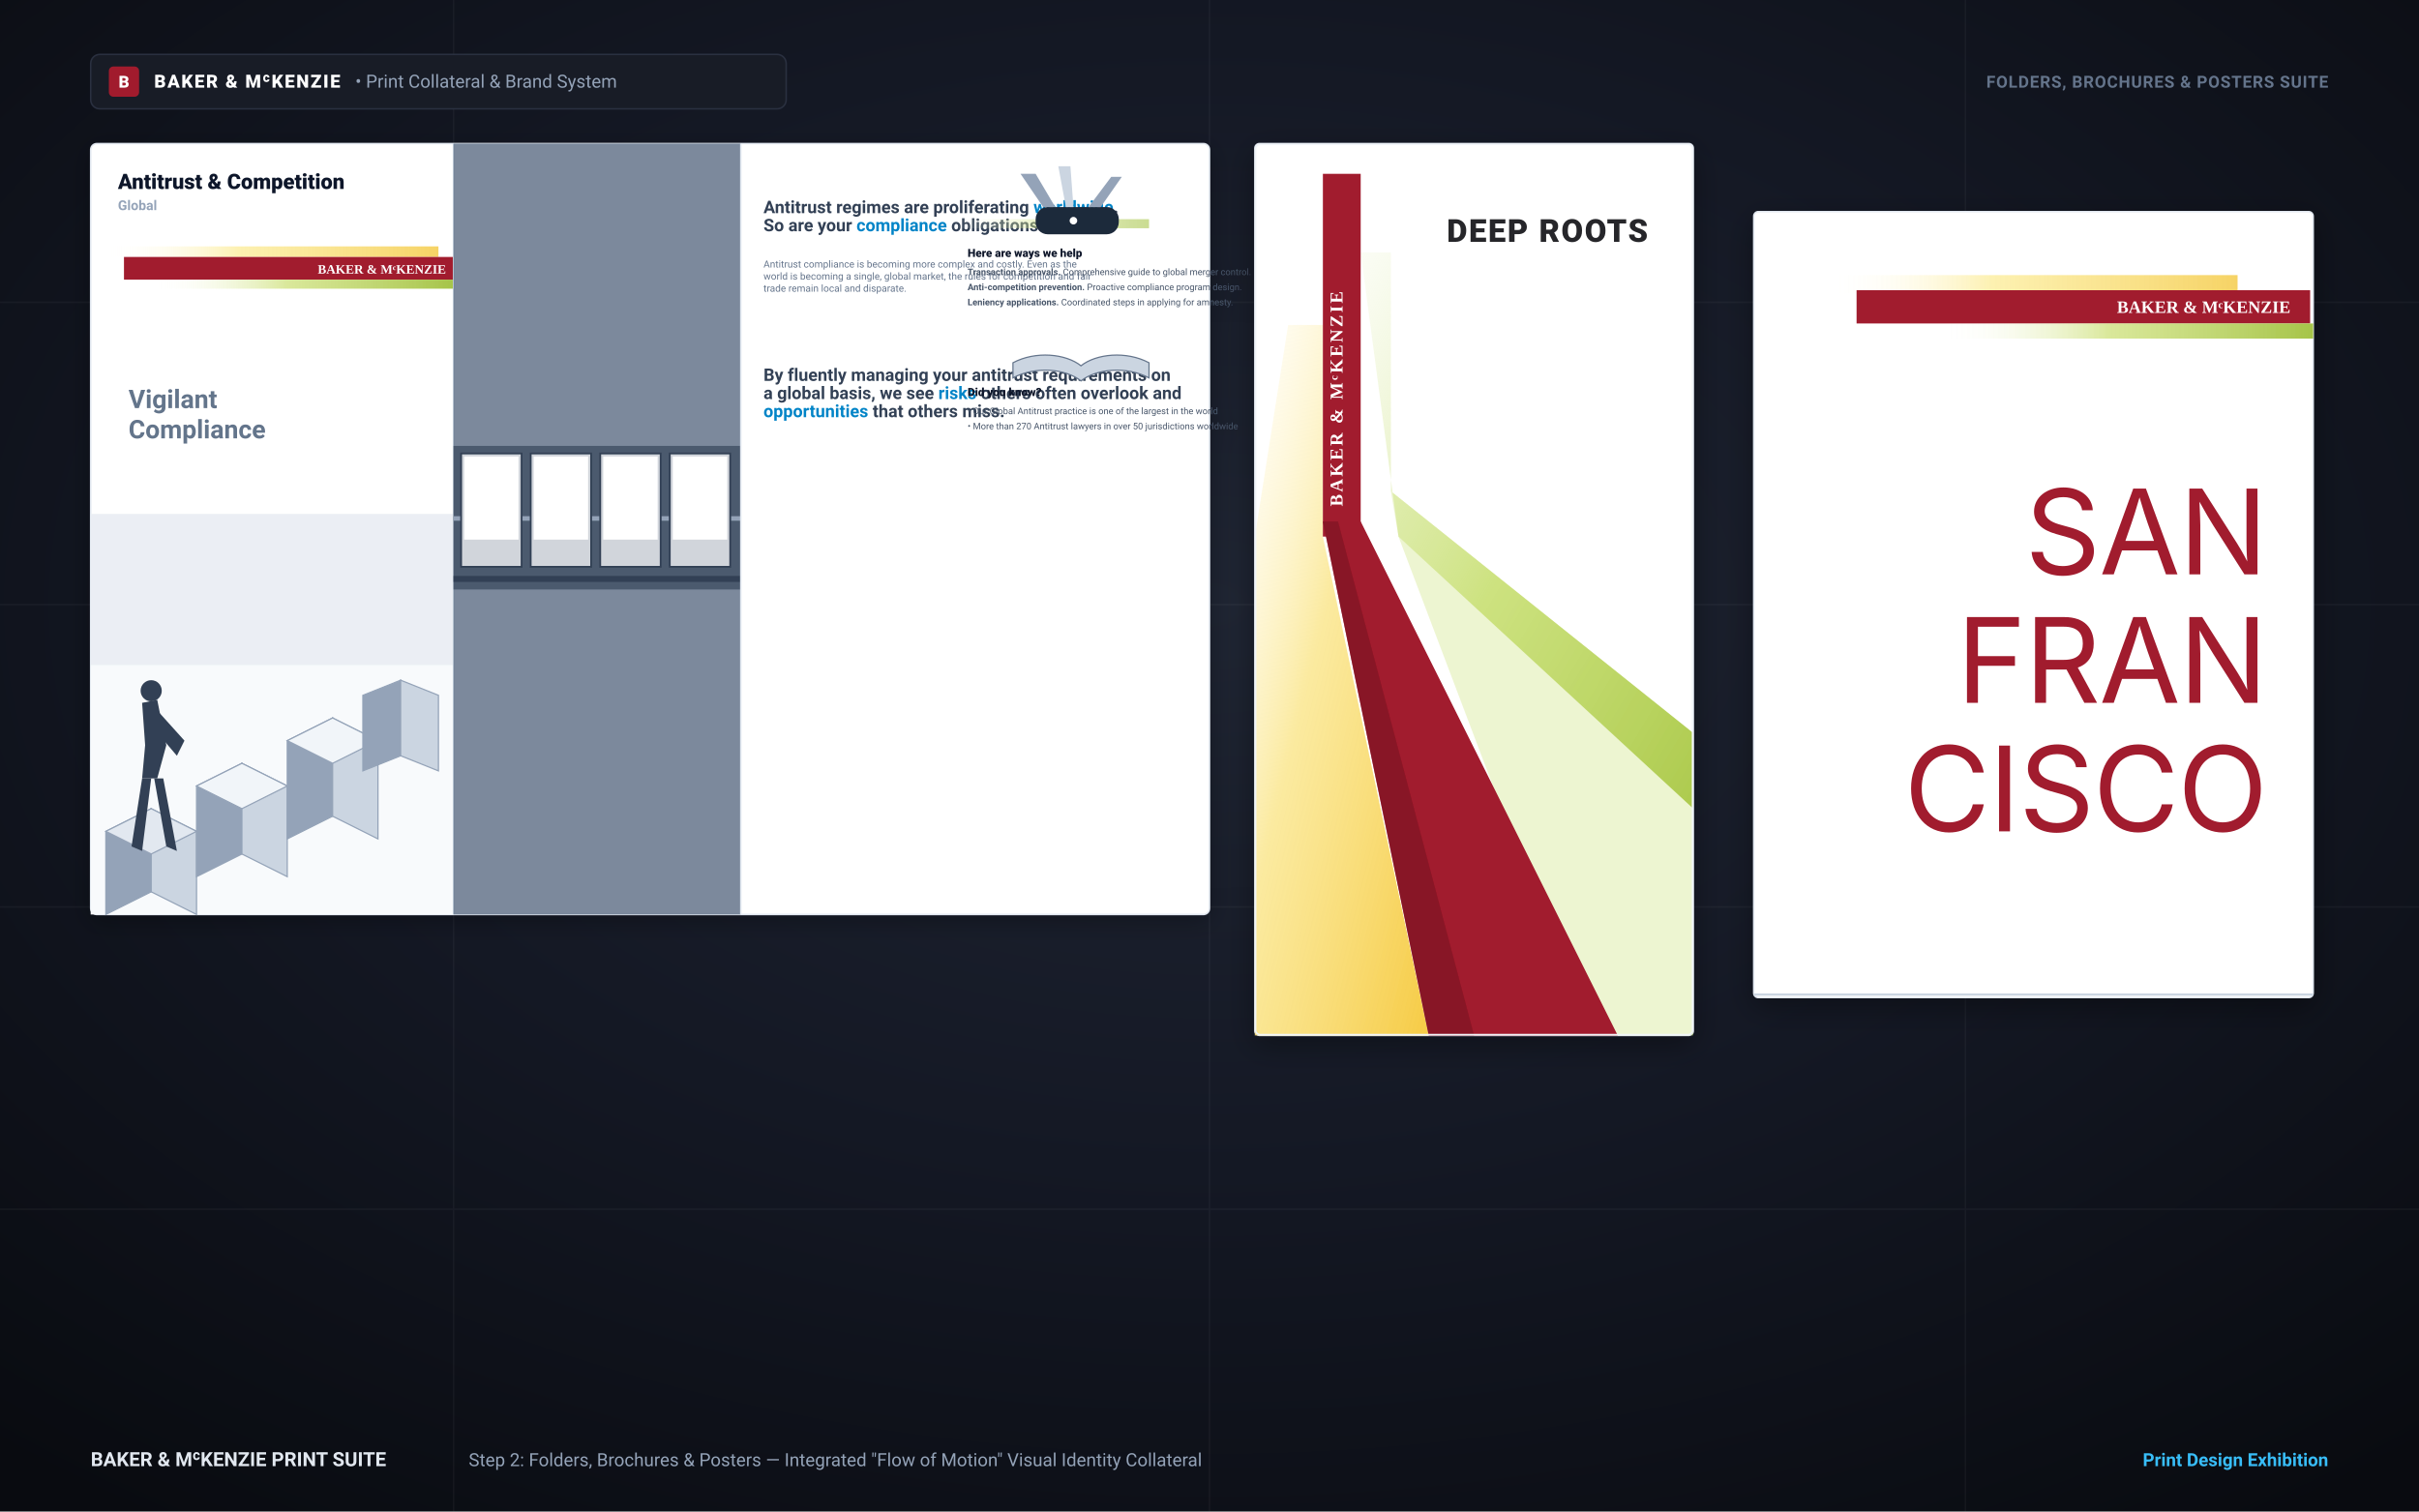
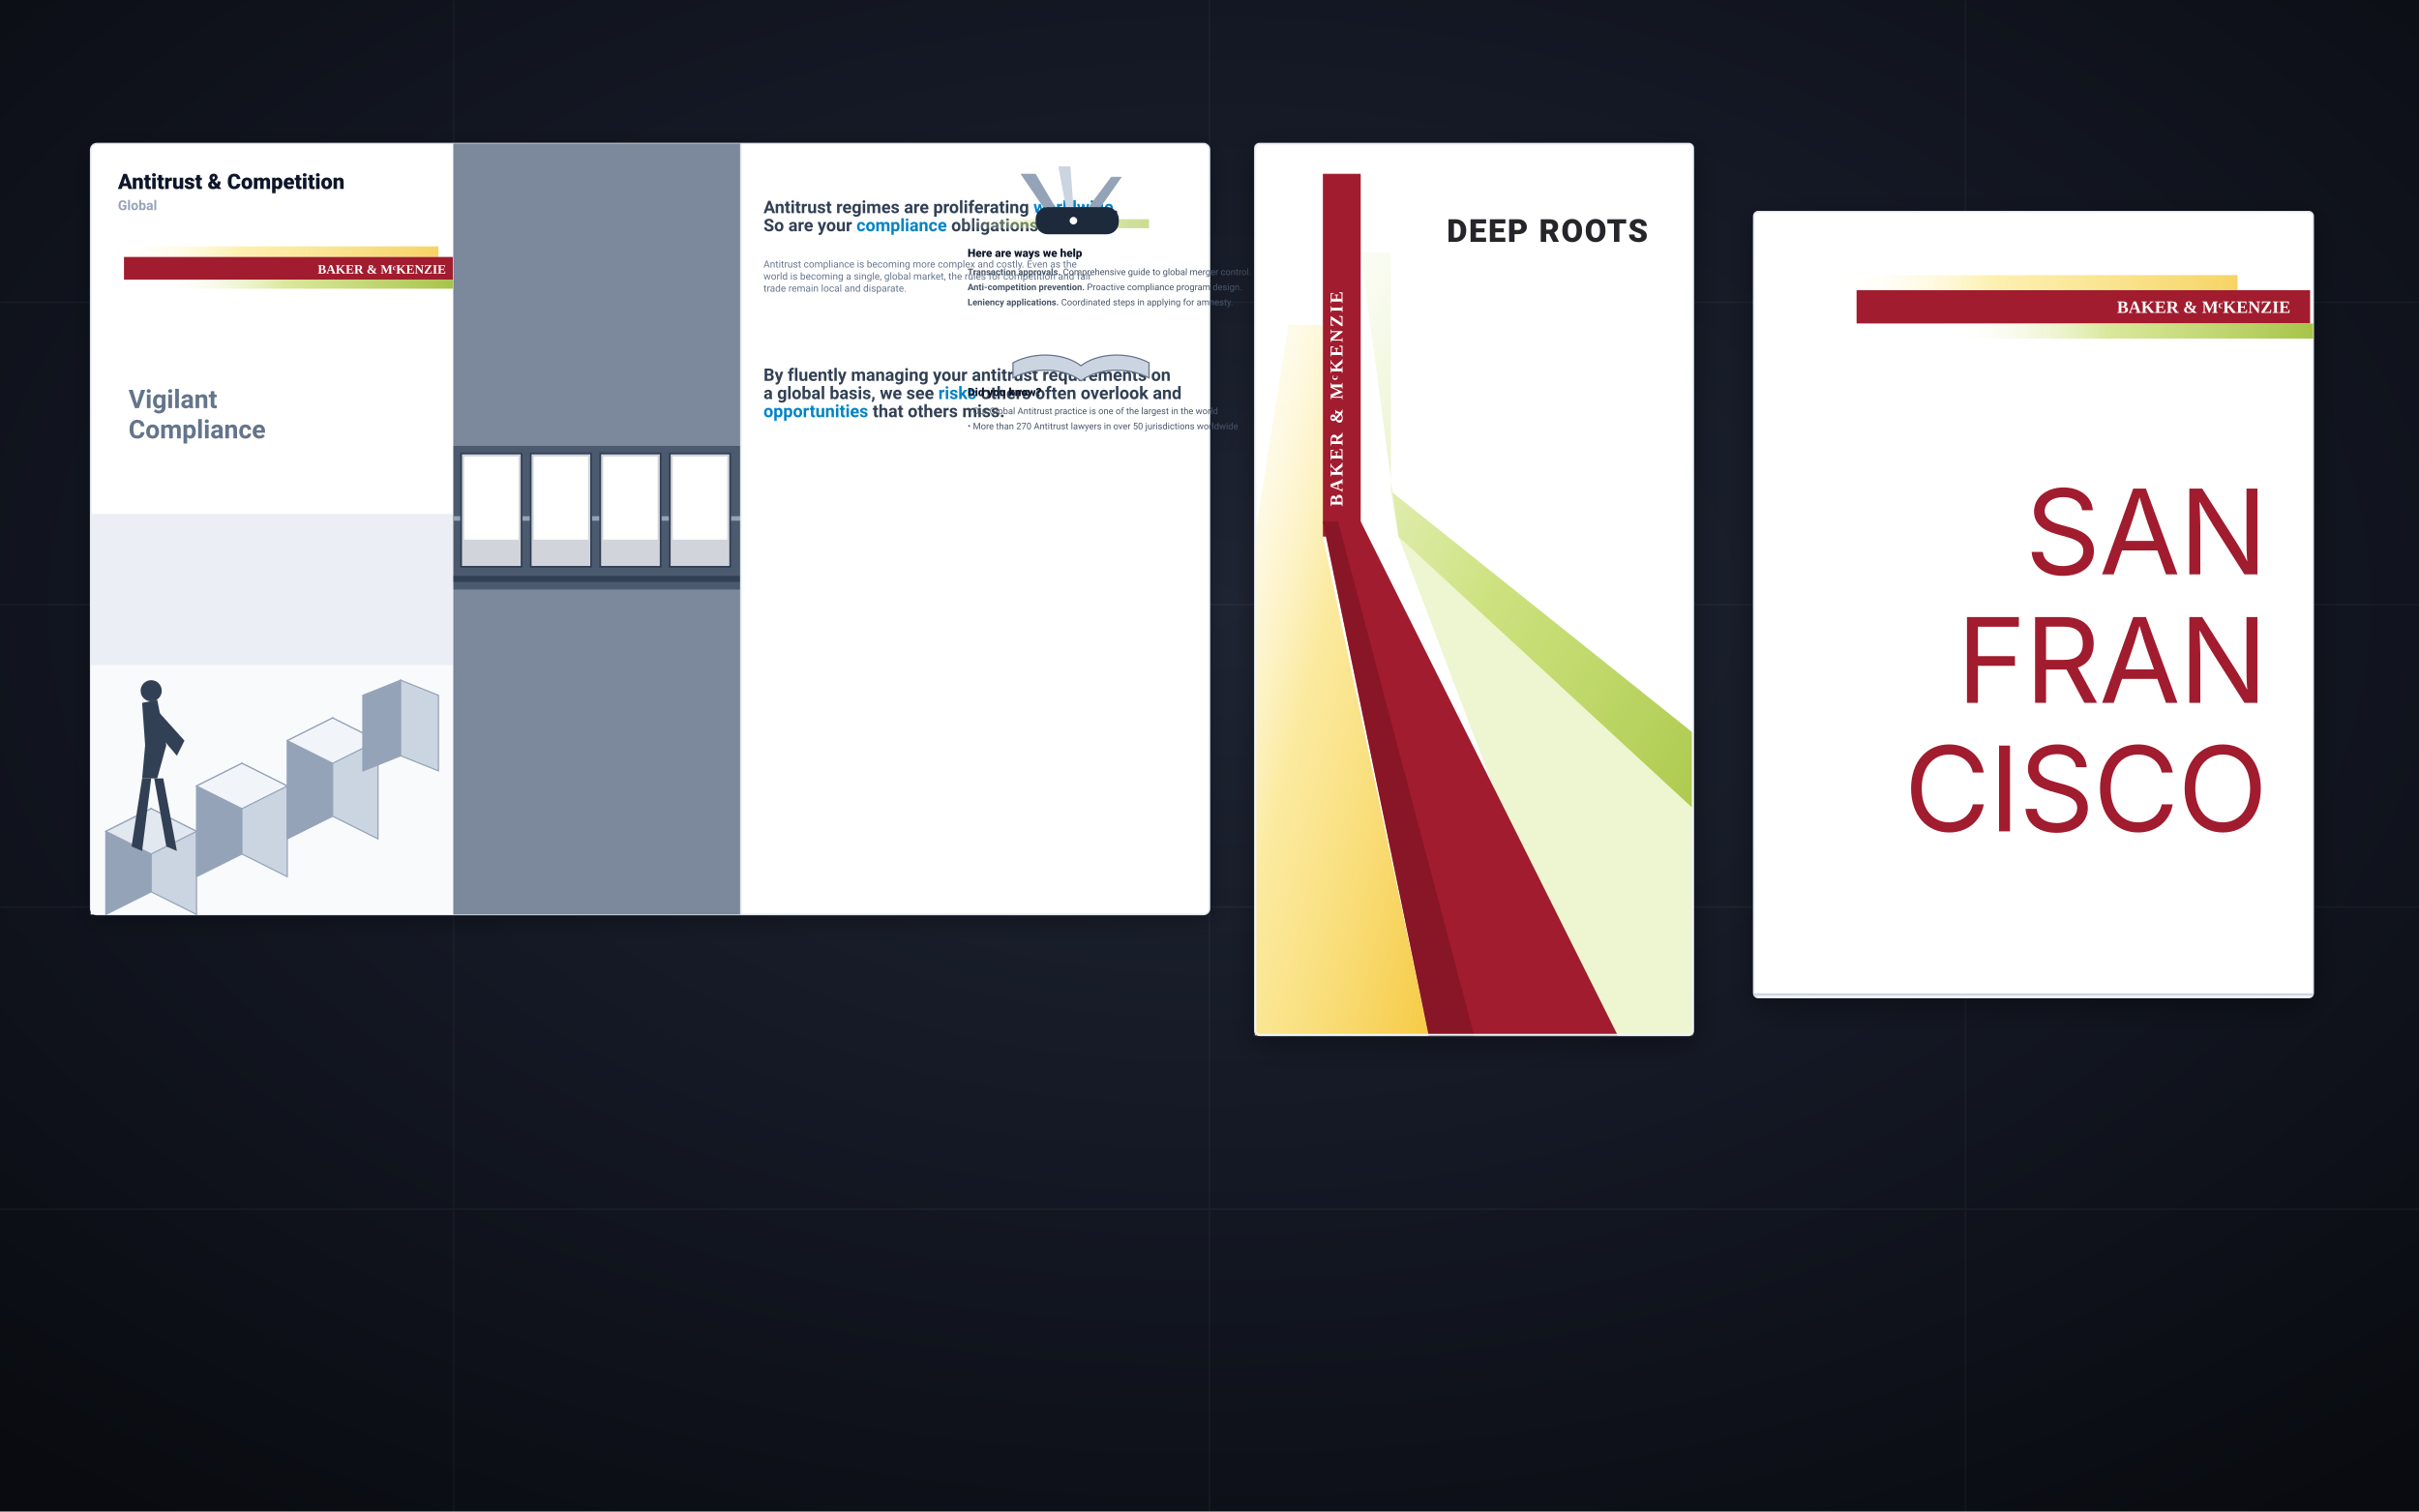
<svg xmlns="http://www.w3.org/2000/svg" viewBox="0 0 1600 1000" width="1600" height="1000" style="background:#0f1218; font-family:-apple-system, BlinkMacSystemFont, 'Segoe UI', Roboto, Helvetica, Arial, sans-serif;">
  <defs>
    <radialGradient id="studioLighting" cx="50%" cy="40%" r="75%">
      <stop offset="0%" stop-color="#1f2533" />
      <stop offset="50%" stop-color="#141824" />
      <stop offset="100%" stop-color="#090b10" />
    </radialGradient>
    <filter id="collateralShadow" x="-15%" y="-15%" width="130%" height="135%">
      <feDropShadow dx="0" dy="16" stdDeviation="20" flood-color="#000000" flood-opacity="0.6" />
      <feDropShadow dx="0" dy="4" stdDeviation="8" flood-color="#000000" flood-opacity="0.3" />
    </filter>
    <filter id="cardShadowElevated" x="-15%" y="-15%" width="130%" height="135%">
      <feDropShadow dx="8" dy="24" stdDeviation="26" flood-color="#000000" flood-opacity="0.75" />
      <feDropShadow dx="0" dy="6" stdDeviation="10" flood-color="#000000" flood-opacity="0.35" />
    </filter>
    <linearGradient id="yellowFadeH" x1="0%" y1="0%" x2="100%" y2="0%">
      <stop offset="0%" stop-color="#ffffff" stop-opacity="0" />
      <stop offset="40%" stop-color="#fced9d" stop-opacity="0.8" />
      <stop offset="100%" stop-color="#f6d365" stop-opacity="1" />
    </linearGradient>
    <linearGradient id="greenFadeH" x1="0%" y1="0%" x2="100%" y2="0%">
      <stop offset="0%" stop-color="#ffffff" stop-opacity="0" />
      <stop offset="45%" stop-color="#d0e281" stop-opacity="0.8" />
      <stop offset="100%" stop-color="#a6c449" stop-opacity="1" />
    </linearGradient>
    <linearGradient id="posterYellowFade" x1="0%" y1="0%" x2="100%" y2="100%">
      <stop offset="0%" stop-color="#fff8db" stop-opacity="0.2" />
      <stop offset="40%" stop-color="#fae588" stop-opacity="0.8" />
      <stop offset="100%" stop-color="#f6cb45" stop-opacity="1" />
    </linearGradient>
    <linearGradient id="posterGreenFade" x1="0%" y1="0%" x2="100%" y2="100%">
      <stop offset="0%" stop-color="#eaf3cb" stop-opacity="0.2" />
      <stop offset="50%" stop-color="#c9df76" stop-opacity="0.85" />
      <stop offset="100%" stop-color="#a4c244" stop-opacity="1" />
    </linearGradient>
  </defs>
  <rect width="1600" height="1000" fill="url(#studioLighting)" />
  <g opacity="0.04" stroke="#ffffff" stroke-width="1">
    <line x1="0" y1="200" x2="1600" y2="200" />
    <line x1="0" y1="400" x2="1600" y2="400" />
    <line x1="0" y1="600" x2="1600" y2="600" />
    <line x1="0" y1="800" x2="1600" y2="800" />
    <line x1="300" y1="0" x2="300" y2="1000" />
    <line x1="800" y1="0" x2="800" y2="1000" />
    <line x1="1300" y1="0" x2="1300" y2="1000" />
-   </g>
-   <g transform="translate(60, 36)">
-     <rect width="460" height="36" rx="6" fill="#181c26" stroke="#2a3040" stroke-width="1" />
-     <rect x="12" y="8" width="20" height="20" rx="3" fill="#a11b2d" />
-     <text x="22" y="22" font-size="11" font-weight="900" fill="#ffffff" text-anchor="middle">B</text>
-     <text x="42" y="22" font-size="12" font-weight="800" fill="#ffffff" letter-spacing="1">BAKER &amp; MᶜKENZIE</text>
-     <text x="175" y="22" font-size="12" font-weight="400" fill="#94a3b8">• Print Collateral &amp; Brand System</text>
-   </g>
-   <g transform="translate(1540, 42)" text-anchor="end">
-     <text x="0" y="16" font-size="11" font-weight="600" fill="#64748b" letter-spacing="0.5">FOLDERS, BROCHURES &amp; POSTERS SUITE</text>
  </g>
  <g transform="translate(60, 95)" filter="url(#collateralShadow)">
    <rect width="740" height="510" rx="4" fill="#ffffff" stroke="#e2e8f0" stroke-width="1" />
    <g transform="translate(0, 0)">
      <g transform="translate(18, 30)">
        <text x="0" y="0" font-size="14" font-weight="800" fill="#0f172a">Antitrust &amp; Competition</text>
        <text x="0" y="14" font-size="9" font-weight="600" fill="#94a3b8">Global</text>
      </g>
      <g transform="translate(10, 68)">
        <rect x="0" y="0" width="220" height="7" fill="url(#yellowFadeH)" />
        <rect x="12" y="7" width="218" height="15" fill="#a11b2d" />
        <text x="225" y="18" font-size="8.5" font-weight="700" fill="#ffffff" text-anchor="end" font-family="'Times New Roman', serif">BAKER &amp; MᶜKENZIE</text>
        <rect x="30" y="22" width="200" height="6" fill="url(#greenFadeH)" />
      </g>
      <g transform="translate(25, 175)">
        <text x="0" y="0" font-size="17" font-weight="700" fill="#64748b">Vigilant</text>
        <text x="0" y="20" font-size="17" font-weight="700" fill="#64748b">Compliance</text>
      </g>
      <g transform="translate(0, 245)">
        <rect width="240" height="265" fill="#f8fafc" />
        <rect width="240" height="100" fill="#cbd5e1" opacity="0.3" />
        <g stroke="#94a3b8" stroke-width="0.8" fill="#e2e8f0">
          <polygon points="10,210 40,195 40,250 10,265" fill="#94a3b8" />
          <polygon points="40,195 70,210 70,265 40,250" fill="#cbd5e1" />
          <polygon points="10,210 40,195 70,210 40,225" fill="#e2e8f0" />
          <polygon points="70,180 100,165 100,225 70,240" fill="#94a3b8" />
          <polygon points="100,165 130,180 130,240 100,225" fill="#cbd5e1" />
          <polygon points="70,180 100,165 130,180 100,195" fill="#f1f5f9" />
          <polygon points="130,150 160,135 160,200 130,215" fill="#94a3b8" />
          <polygon points="160,135 190,150 190,215 160,200" fill="#cbd5e1" />
          <polygon points="130,150 160,135 190,150 160,165" fill="#f1f5f9" />
          <polygon points="180,120 205,110 205,160 180,170" fill="#94a3b8" />
          <polygon points="205,110 230,120 230,170 205,160" fill="#cbd5e1" />
        </g>
        <g transform="translate(12, 105)" fill="#334155">
          <circle cx="28" cy="12" r="7" />
          <path d="M 22,20 L 32,18 L 38,48 L 32,70 L 22,70 L 24,48 Z" />
          <path d="M 32,25 L 50,45 L 45,55 L 28,35 Z" />
          <path d="M 22,70 L 15,115 L 22,118 L 28,70 Z" />
          <path d="M 30,70 L 38,115 L 45,118 L 36,70 Z" />
        </g>
      </g>
      <line x1="240" y1="0" x2="240" y2="510" stroke="#cbd5e1" stroke-width="1" />
    </g>
    <g transform="translate(240, 0)">
      <g transform="translate(0, 0)">
        <rect width="190" height="510" fill="#64748b" opacity="0.85" />
        <g transform="translate(0, 200)">
          <rect width="190" height="95" fill="#475569" opacity="0.9" />
          <line x1="0" y1="48" x2="190" y2="48" stroke="#94a3b8" stroke-width="3" />
          <line x1="0" y1="88" x2="190" y2="88" stroke="#334155" stroke-width="4" />
          <g transform="translate(5, 5)">
            <rect x="0" y="0" width="40" height="75" fill="#d1d5db" stroke="#334155" stroke-width="1.2" />
            <rect x="2" y="2" width="36" height="55" fill="#ffffff" />
            <rect x="46" y="0" width="40" height="75" fill="#d1d5db" stroke="#334155" stroke-width="1.2" />
            <rect x="48" y="2" width="36" height="55" fill="#ffffff" />
            <rect x="92" y="0" width="40" height="75" fill="#d1d5db" stroke="#334155" stroke-width="1.2" />
            <rect x="94" y="2" width="36" height="55" fill="#ffffff" />
            <rect x="138" y="0" width="40" height="75" fill="#d1d5db" stroke="#334155" stroke-width="1.2" />
            <rect x="140" y="2" width="36" height="55" fill="#ffffff" />
          </g>
        </g>
        <line x1="190" y1="0" x2="190" y2="510" stroke="#e2e8f0" stroke-width="1" />
      </g>
      <g transform="translate(205, 30)">
        <text x="0" y="16" font-size="11.5" font-weight="700" fill="#334155">Antitrust regimes are proliferating <tspan fill="#0284c7">worldwide</tspan>.</text>
        <text x="0" y="28" font-size="11.5" font-weight="700" fill="#334155">So are your <tspan fill="#0284c7">compliance</tspan> obligations.</text>
        <g transform="translate(0, 42)" font-size="6.5" fill="#64748b">
          <text x="0" y="10">Antitrust compliance is becoming more complex and costly. Even as the</text>
          <text x="0" y="18">world is becoming a single, global market, the rules for competition and fair</text>
          <text x="0" y="26">trade remain local and disparate.</text>
        </g>
        <g transform="translate(0, 115)">
          <text x="0" y="12" font-size="11.5" font-weight="700" fill="#334155">By fluently managing your antitrust requirements on</text>
          <text x="0" y="24" font-size="11.5" font-weight="700" fill="#334155">a global basis, we see <tspan fill="#0284c7">risks</tspan> others often overlook and</text>
          <text x="0" y="36" font-size="11.5" font-weight="700" fill="#334155">
            <tspan fill="#0284c7">opportunities</tspan> that others miss.</text>
        </g>
      </g>
      <g transform="translate(340, 20)">
        <g transform="translate(20, 10)">
          <rect x="-30" y="20" width="130" height="6" fill="url(#greenFadeH)" opacity="0.6" />
          <rect x="25" y="12" width="55" height="18" rx="8" fill="#1e293b" />
          <path d="M 30,12 L 15,-10 L 25,-10 L 38,12 Z" fill="#94a3b8" />
          <path d="M 45,12 L 40,-15 L 48,-15 L 50,12 Z" fill="#cbd5e1" />
          <path d="M 60,12 L 75,-8 L 82,-8 L 68,12 Z" fill="#94a3b8" />
          <circle cx="50" cy="21" r="2.5" fill="#ffffff" />
        </g>
        <g transform="translate(0, 55)" font-size="6" fill="#475569">
          <text x="0" y="0" font-size="7.5" font-weight="800" fill="#0f172a">Here are ways we help</text>
          <text x="0" y="12">
            <tspan font-weight="700">Transaction approvals.</tspan> Comprehensive guide to global merger control.</text>
          <text x="0" y="22">
            <tspan font-weight="700">Anti-competition prevention.</tspan> Proactive compliance program design.</text>
          <text x="0" y="32">
            <tspan font-weight="700">Leniency applications.</tspan> Coordinated steps in applying for amnesty.</text>
        </g>
        <g transform="translate(0, 115)">
          <g transform="translate(30, 0)">
            <path d="M 0,10 C 15,2 35,4 45,12 C 55,4 75,2 90,10 L 90,20 C 75,12 55,14 45,22 C 35,14 15,12 0,20 Z" fill="#cbd5e1" stroke="#64748b" stroke-width="0.8" />
          </g>
          <g transform="translate(0, 32)" font-size="6" fill="#475569">
            <text x="0" y="0" font-size="7.5" font-weight="800" fill="#0f172a">Did you know?</text>
            <text x="0" y="12">• Our Global Antitrust practice is one of the largest in the world</text>
            <text x="0" y="22">• More than 270 Antitrust lawyers in over 50 jurisdictions worldwide</text>
          </g>
        </g>
      </g>
    </g>
  </g>
  <g transform="translate(830, 95)" filter="url(#cardShadowElevated)">
    <rect width="290" height="590" rx="3" fill="#ffffff" stroke="#e2e8f0" stroke-width="1" />
    <text x="260" y="65" font-size="21" font-weight="800" fill="#27272a" text-anchor="end" letter-spacing="1">DEEP ROOTS</text>
    <g transform="translate(0, 0)">
      <path d="M 22,120 L 45,120 L 45,260 L 115,590 L 0,590 L 0,260 Z" fill="url(#posterYellowFade)" />
      <path d="M 70,72 L 90,72 L 90,230 L 290,390 L 290,440 L 95,260 Z" fill="url(#posterGreenFade)" />
      <polygon points="90,230 290,390 290,590 220,590 95,260" fill="#c4dc66" opacity="0.3" />
      <rect x="45" y="20" width="25" height="240" fill="#a11b2d" />
      <g transform="translate(58, 240) rotate(-90)">
        <text font-family="'Times New Roman', serif" font-size="12" font-weight="700" fill="#ffffff" letter-spacing="1.5">
          BAKER &amp; MᶜKENZIE
        </text>
      </g>
      <polygon points="45,250 70,250 240,590 115,590" fill="#a11b2d" />
      <polygon points="45,250 55,250 145,590 115,590" fill="#78111f" opacity="0.6" />
    </g>
    <rect x="0.5" y="0.5" width="289" height="589" rx="3" fill="none" stroke="#f1f5f9" stroke-width="1" />
  </g>
  <g transform="translate(1160, 140)" filter="url(#cardShadowElevated)">
    <rect width="370" height="520" rx="3" fill="#ffffff" stroke="#e2e8f0" stroke-width="1" />
    <g transform="translate(50, 42)">
      <rect x="0" y="0" width="270" height="12" fill="url(#yellowFadeH)" />
      <rect x="18" y="10" width="300" height="22" fill="#a11b2d" />
      <text x="305" y="25" font-size="11.5" font-weight="700" fill="#ffffff" text-anchor="end" font-family="'Times New Roman', serif">BAKER &amp; MᶜKENZIE</text>
      <rect x="75" y="32" width="245" height="10" fill="url(#greenFadeH)" />
    </g>
    <g transform="translate(340, 240)" text-anchor="end" fill="#a11b2d">
      <text x="0" y="0" font-size="78" font-weight="400" letter-spacing="-1" font-family="-apple-system, BlinkMacSystemFont, 'Helvetica Neue', 'Segoe UI', sans-serif">SAN</text>
      <text x="0" y="85" font-size="78" font-weight="400" letter-spacing="-1" font-family="-apple-system, BlinkMacSystemFont, 'Helvetica Neue', 'Segoe UI', sans-serif">FRAN</text>
      <text x="0" y="170" font-size="78" font-weight="400" letter-spacing="-1" font-family="-apple-system, BlinkMacSystemFont, 'Helvetica Neue', 'Segoe UI', sans-serif">CISCO</text>
    </g>
    <line x1="0" y1="518" x2="370" y2="518" stroke="#cbd5e1" stroke-width="1.5" />
  </g>
-   <g transform="translate(60, 955)">
-     <text x="0" y="15" font-size="13" font-weight="700" fill="#e2e8f0">BAKER &amp; MᶜKENZIE PRINT SUITE</text>
-     <text x="250" y="15" font-size="12" fill="#94a3b8">Step 2: Folders, Brochures &amp; Posters — Integrated "Flow of Motion" Visual Identity Collateral</text>
-     <text x="1480" y="15" font-size="12" font-weight="600" fill="#38bdf8" text-anchor="end">Print Design Exhibition</text>
-   </g>
</svg>
